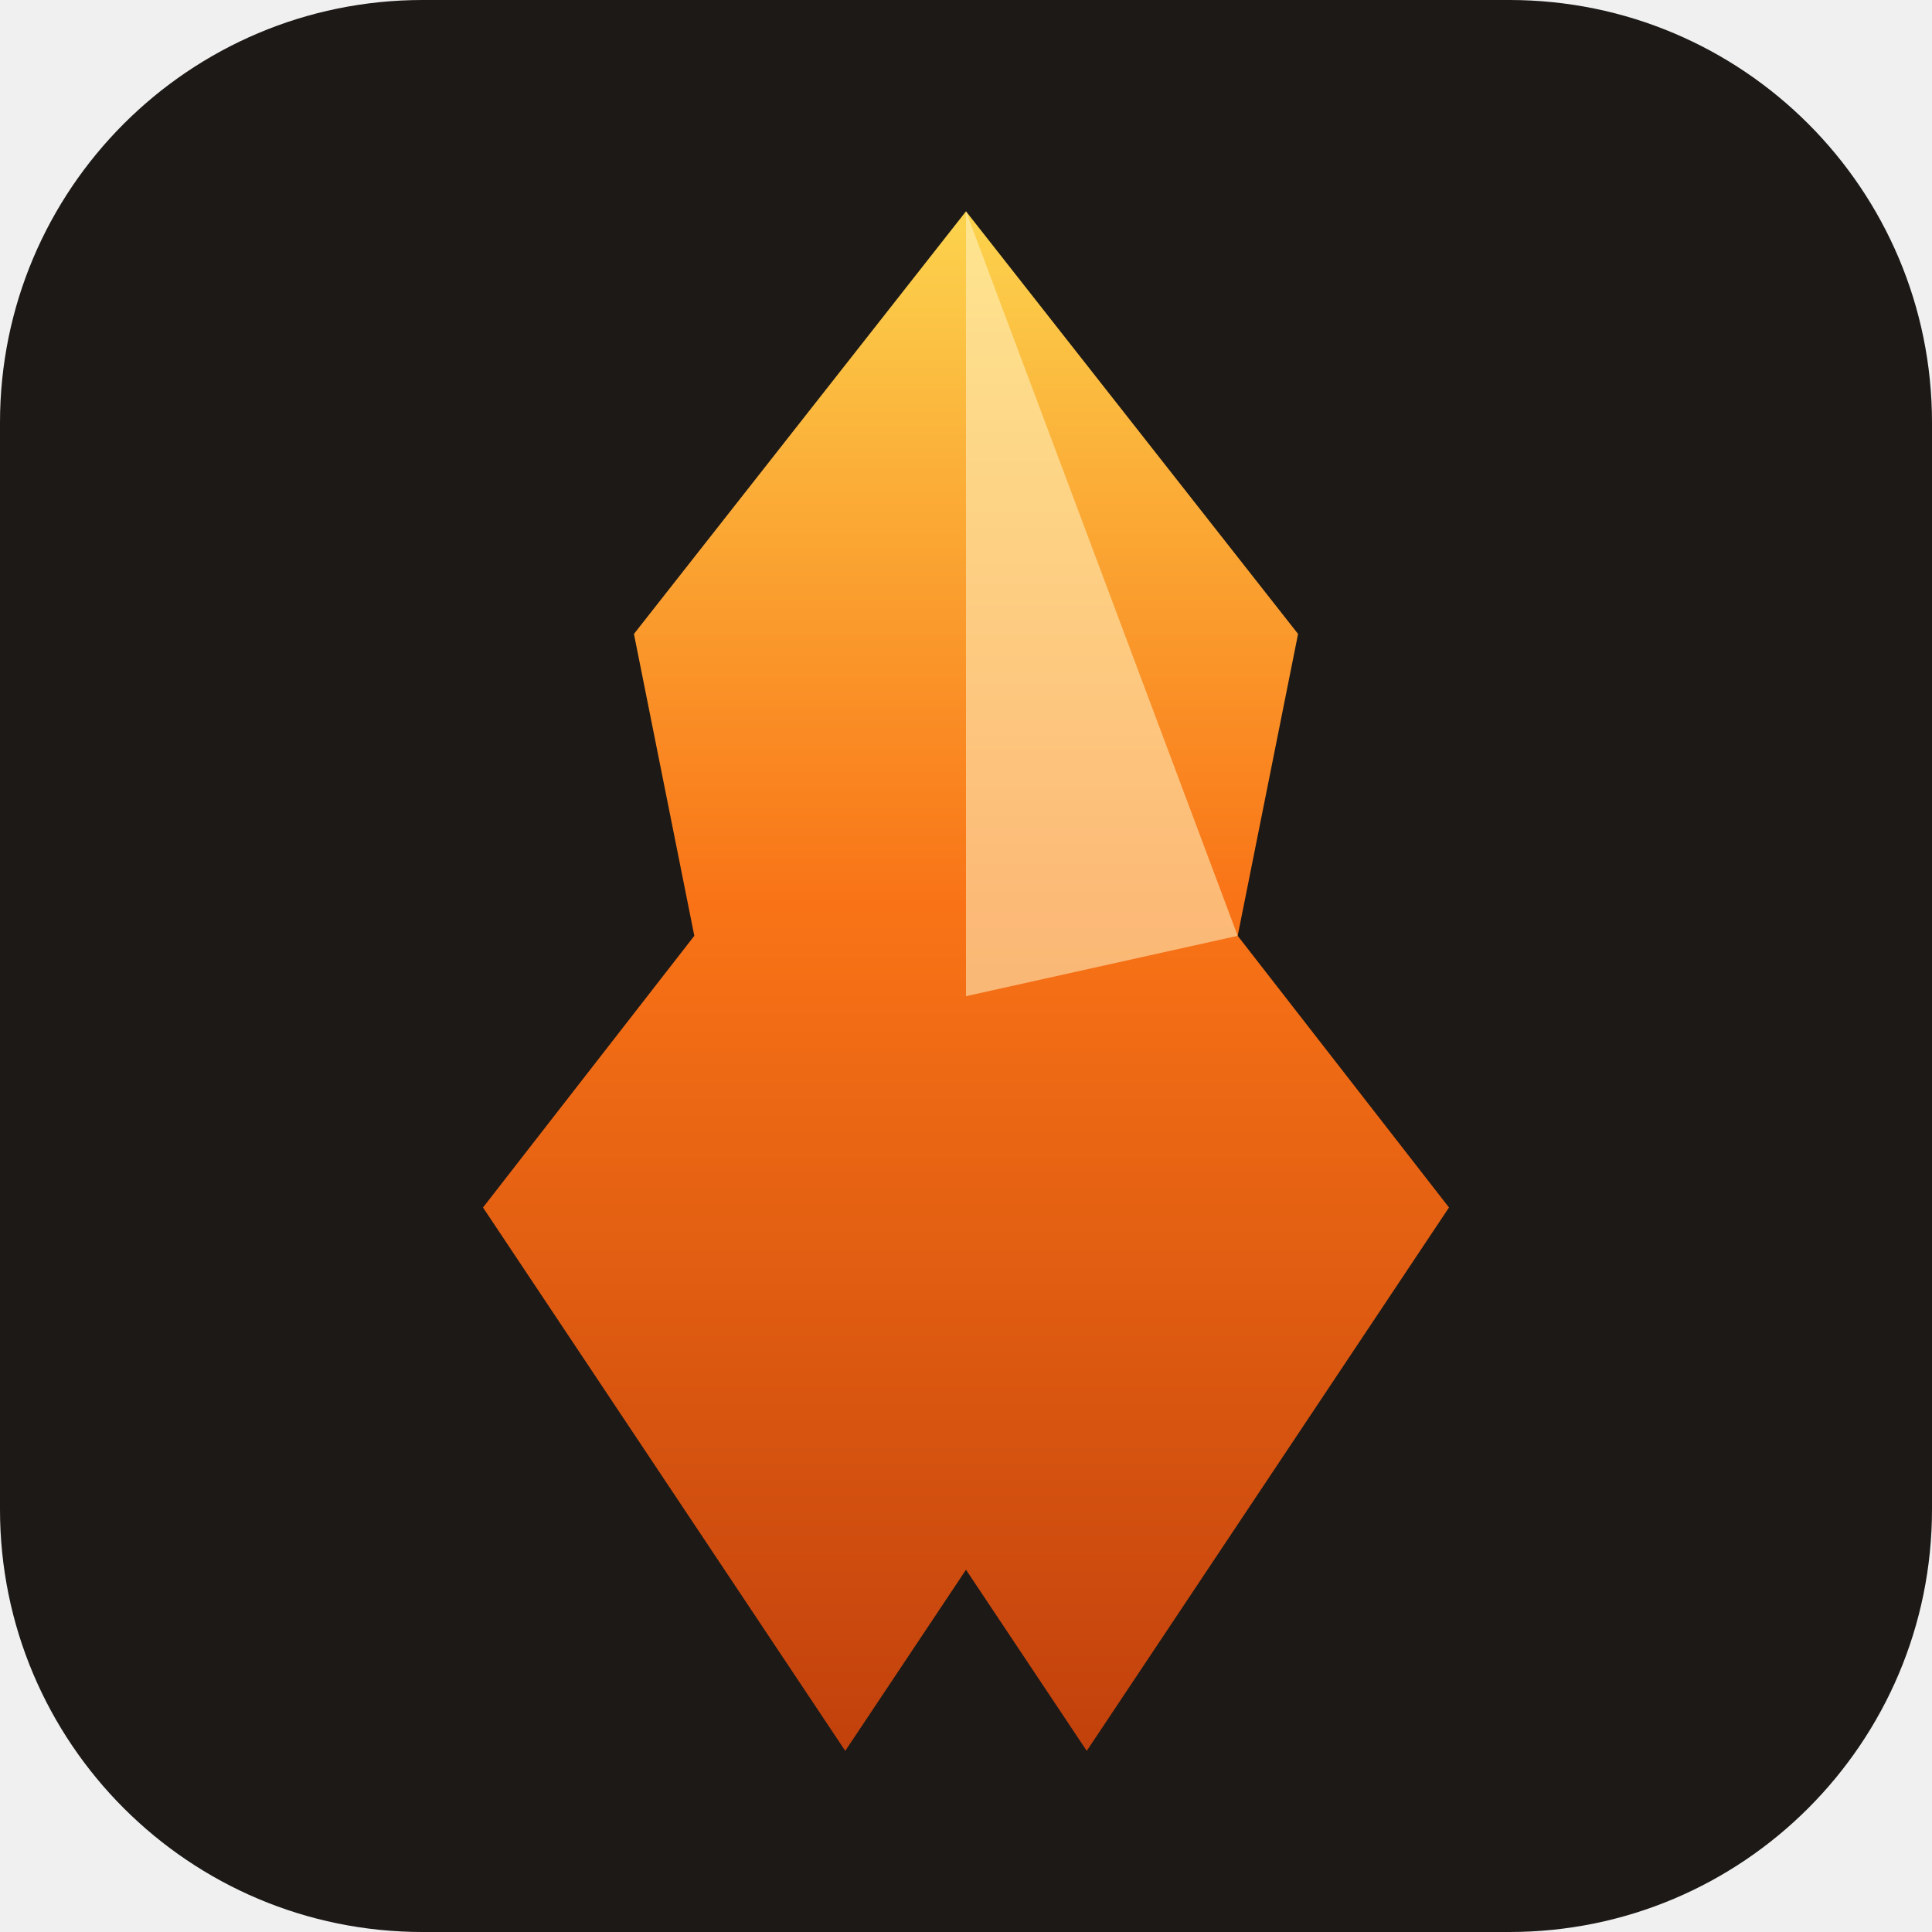
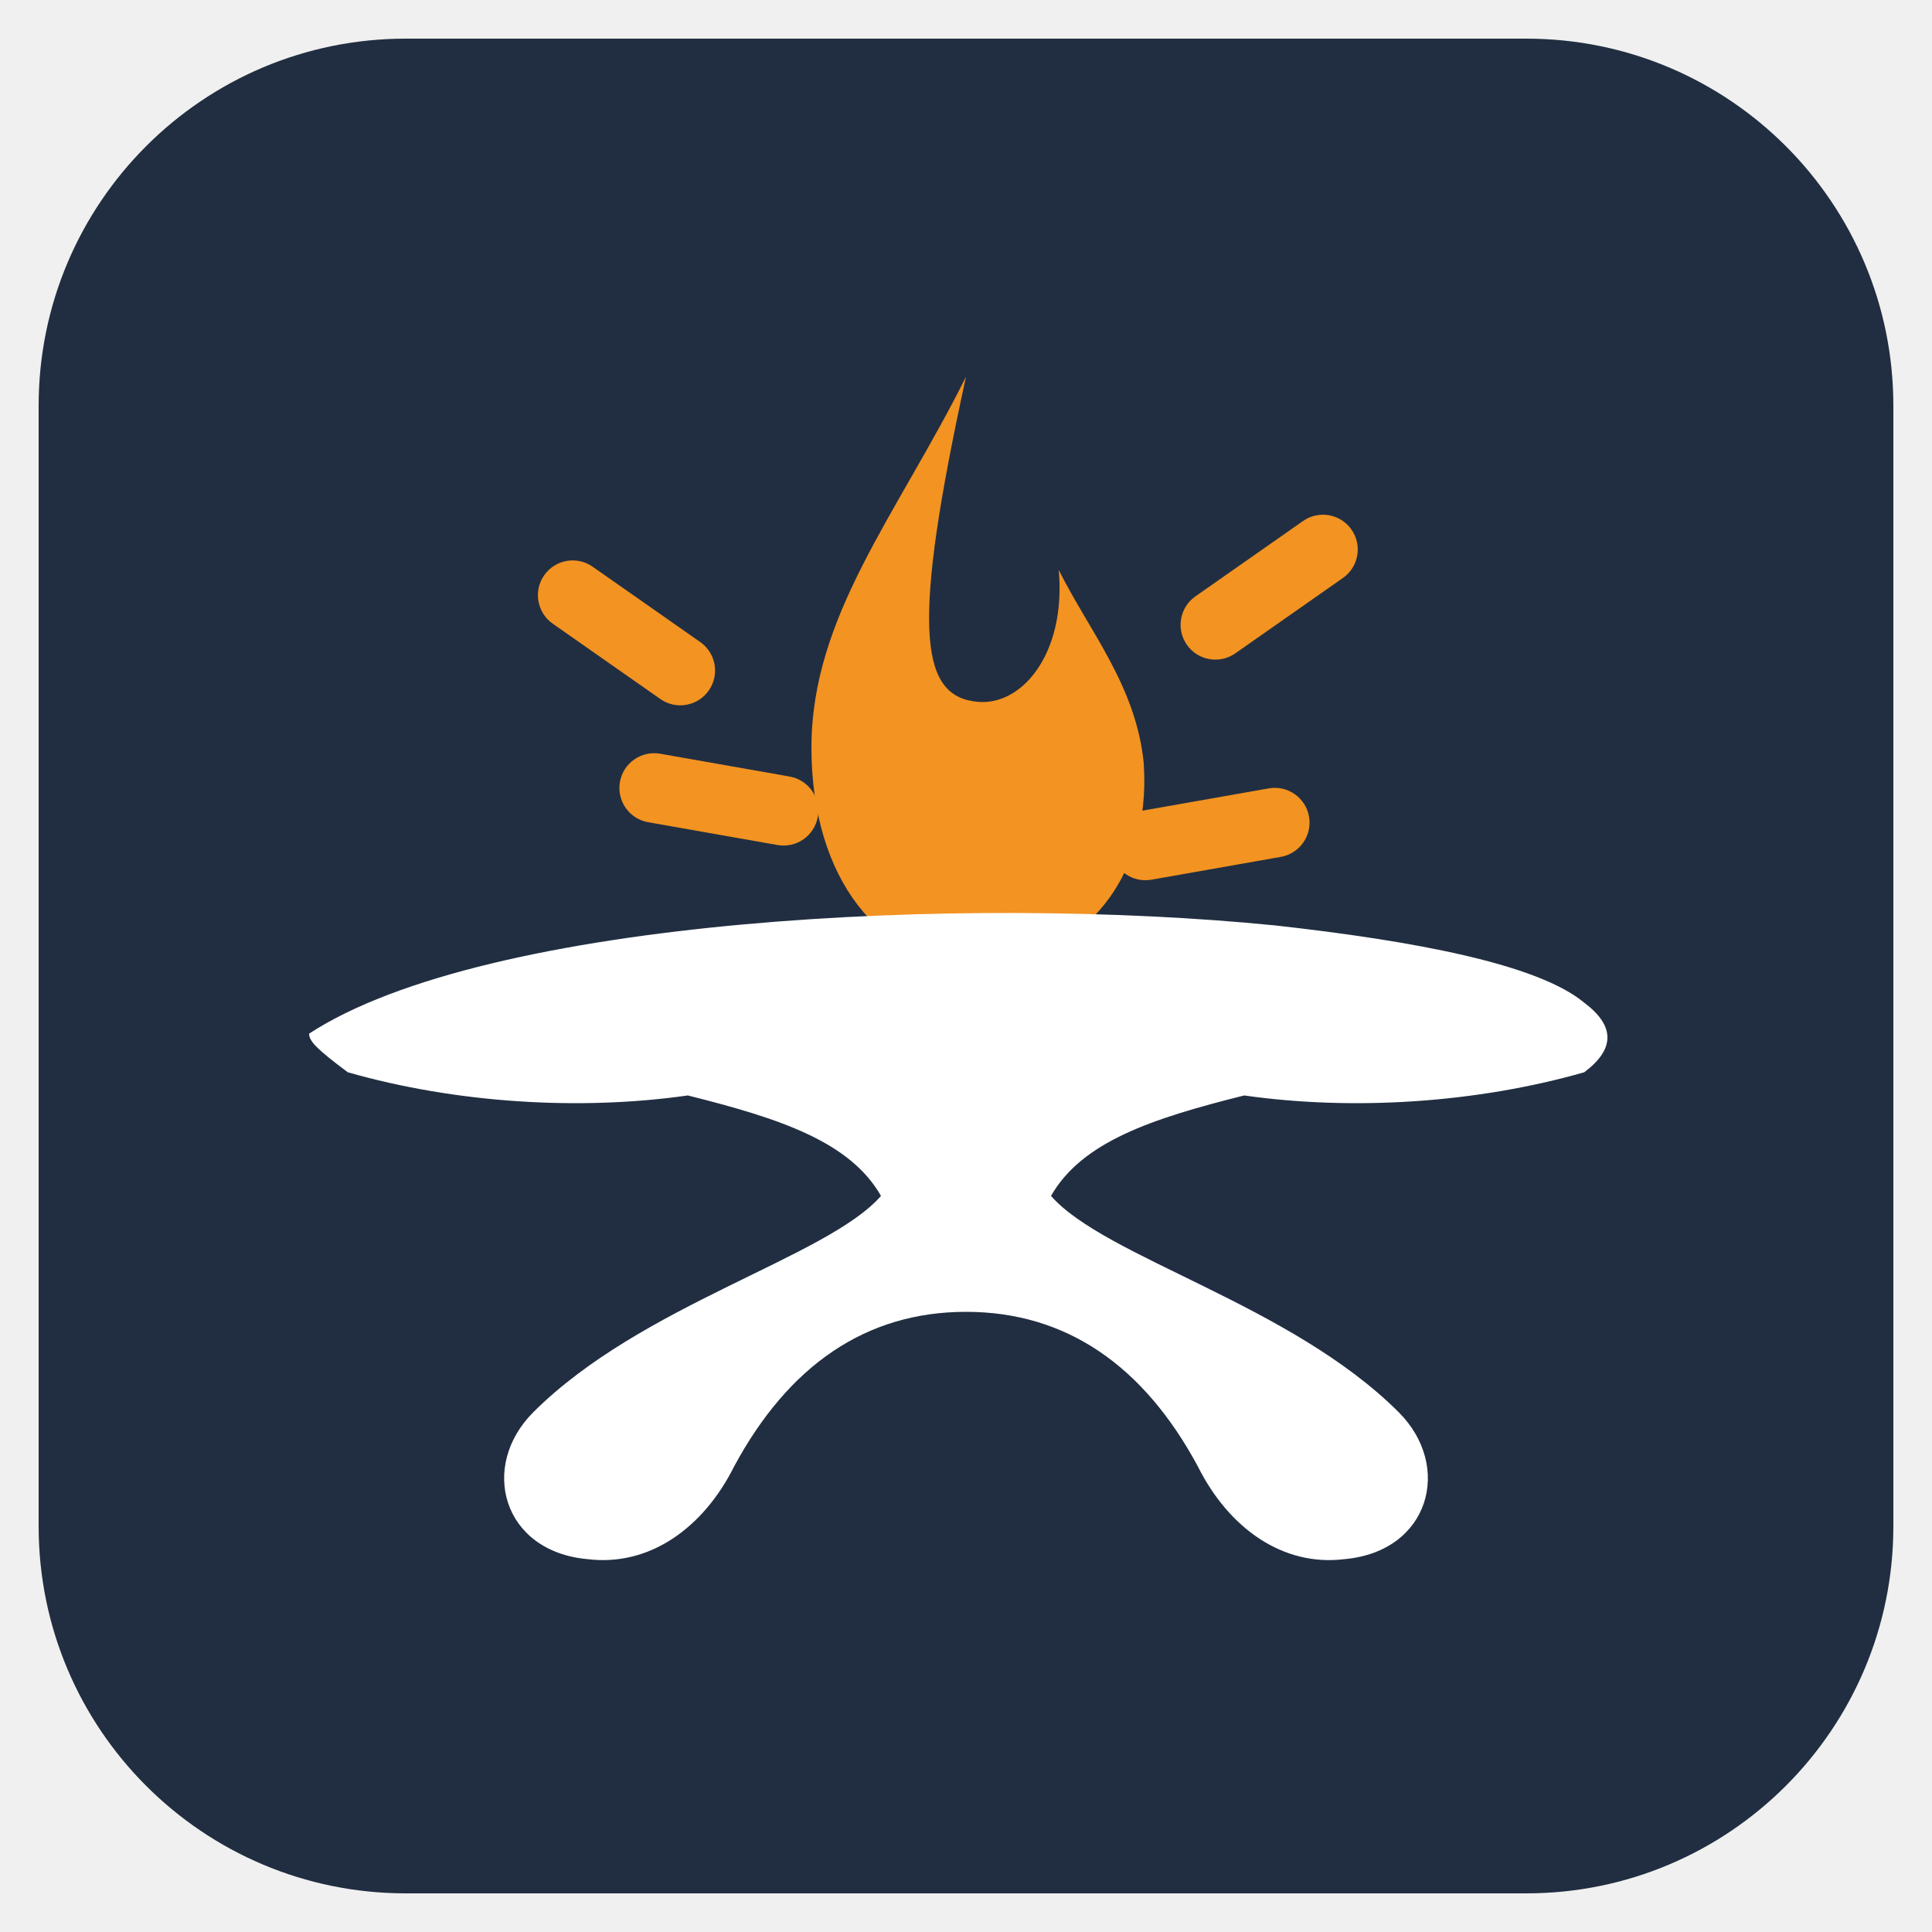
- <svg xmlns="http://www.w3.org/2000/svg" viewBox="0 0 64 64">
-   <defs>
-     <linearGradient id="flame" x1="0" y1="0" x2="0" y2="1">
-       <stop offset="0%" stop-color="#fcd34d" />
-       <stop offset="45%" stop-color="#f97316" />
-       <stop offset="100%" stop-color="#c2410c" />
-     </linearGradient>
-   </defs>
-   <rect width="64" height="64" rx="14" fill="#1c1917" />
-   <path d="M32 7            L43 21            L41 31            L48 40            L36 58            L32 52            L28 58            L16 40            L23 31            L21 21            Z" fill="url(#flame)" />
-   <path d="M32 7 L41 31 L32 33 Z" fill="#fef3c7" fill-opacity="0.55" />
+ <svg xmlns="http://www.w3.org/2000/svg" viewBox="0 0 200 200">
+   <rect x="4" y="4" width="192" height="192" rx="38" fill="#212e41" />
+   <g transform="translate(100 103) scale(0.8) translate(-100 -100)">
+     <path fill="#f39321" d="       M100 20       C91 38 80 51 80 68       C80 85 89 96 101 96       C115 96 124 85 123 70       C122 60 116 53 112 45       C113 56 107 63 101 62       C94 61 93 52 100 20       Z" />
+     <g fill="#f39321">
+       <rect width="26" height="9" rx="4.5" transform="translate(48 42) rotate(35)" />
+       <rect width="26" height="9" rx="4.5" transform="translate(56 68) rotate(10)" />
+       <rect width="26" height="9" rx="4.5" transform="translate(126 51) rotate(-35)" />
+       <rect width="26" height="9" rx="4.5" transform="translate(118 77) rotate(-10)" />
+     </g>
+     <path fill="#ffffff" d="       M15 105       C 38 90 100 87 140 91       C 158 93 174 96 180 101       C 184 104 184 107 180 110       C 166 114 150 115 136 113       C 124 116 115 119 111 126       C 118 134 142 140 156 154       C 163 161 160 172 149 173       C 141 174 134 169 130 161       C 123 148 113 141 100 141       C 87 141 77 148 70 161       C 66 169 59 174 51 173       C 40 172 37 161 44 154       C 58 140 82 134 89 126       C 85 119 76 116 64 113       C 50 115 34 114 20 110       C 16 107 15 106 15 105       Z" />
+   </g>
</svg>
